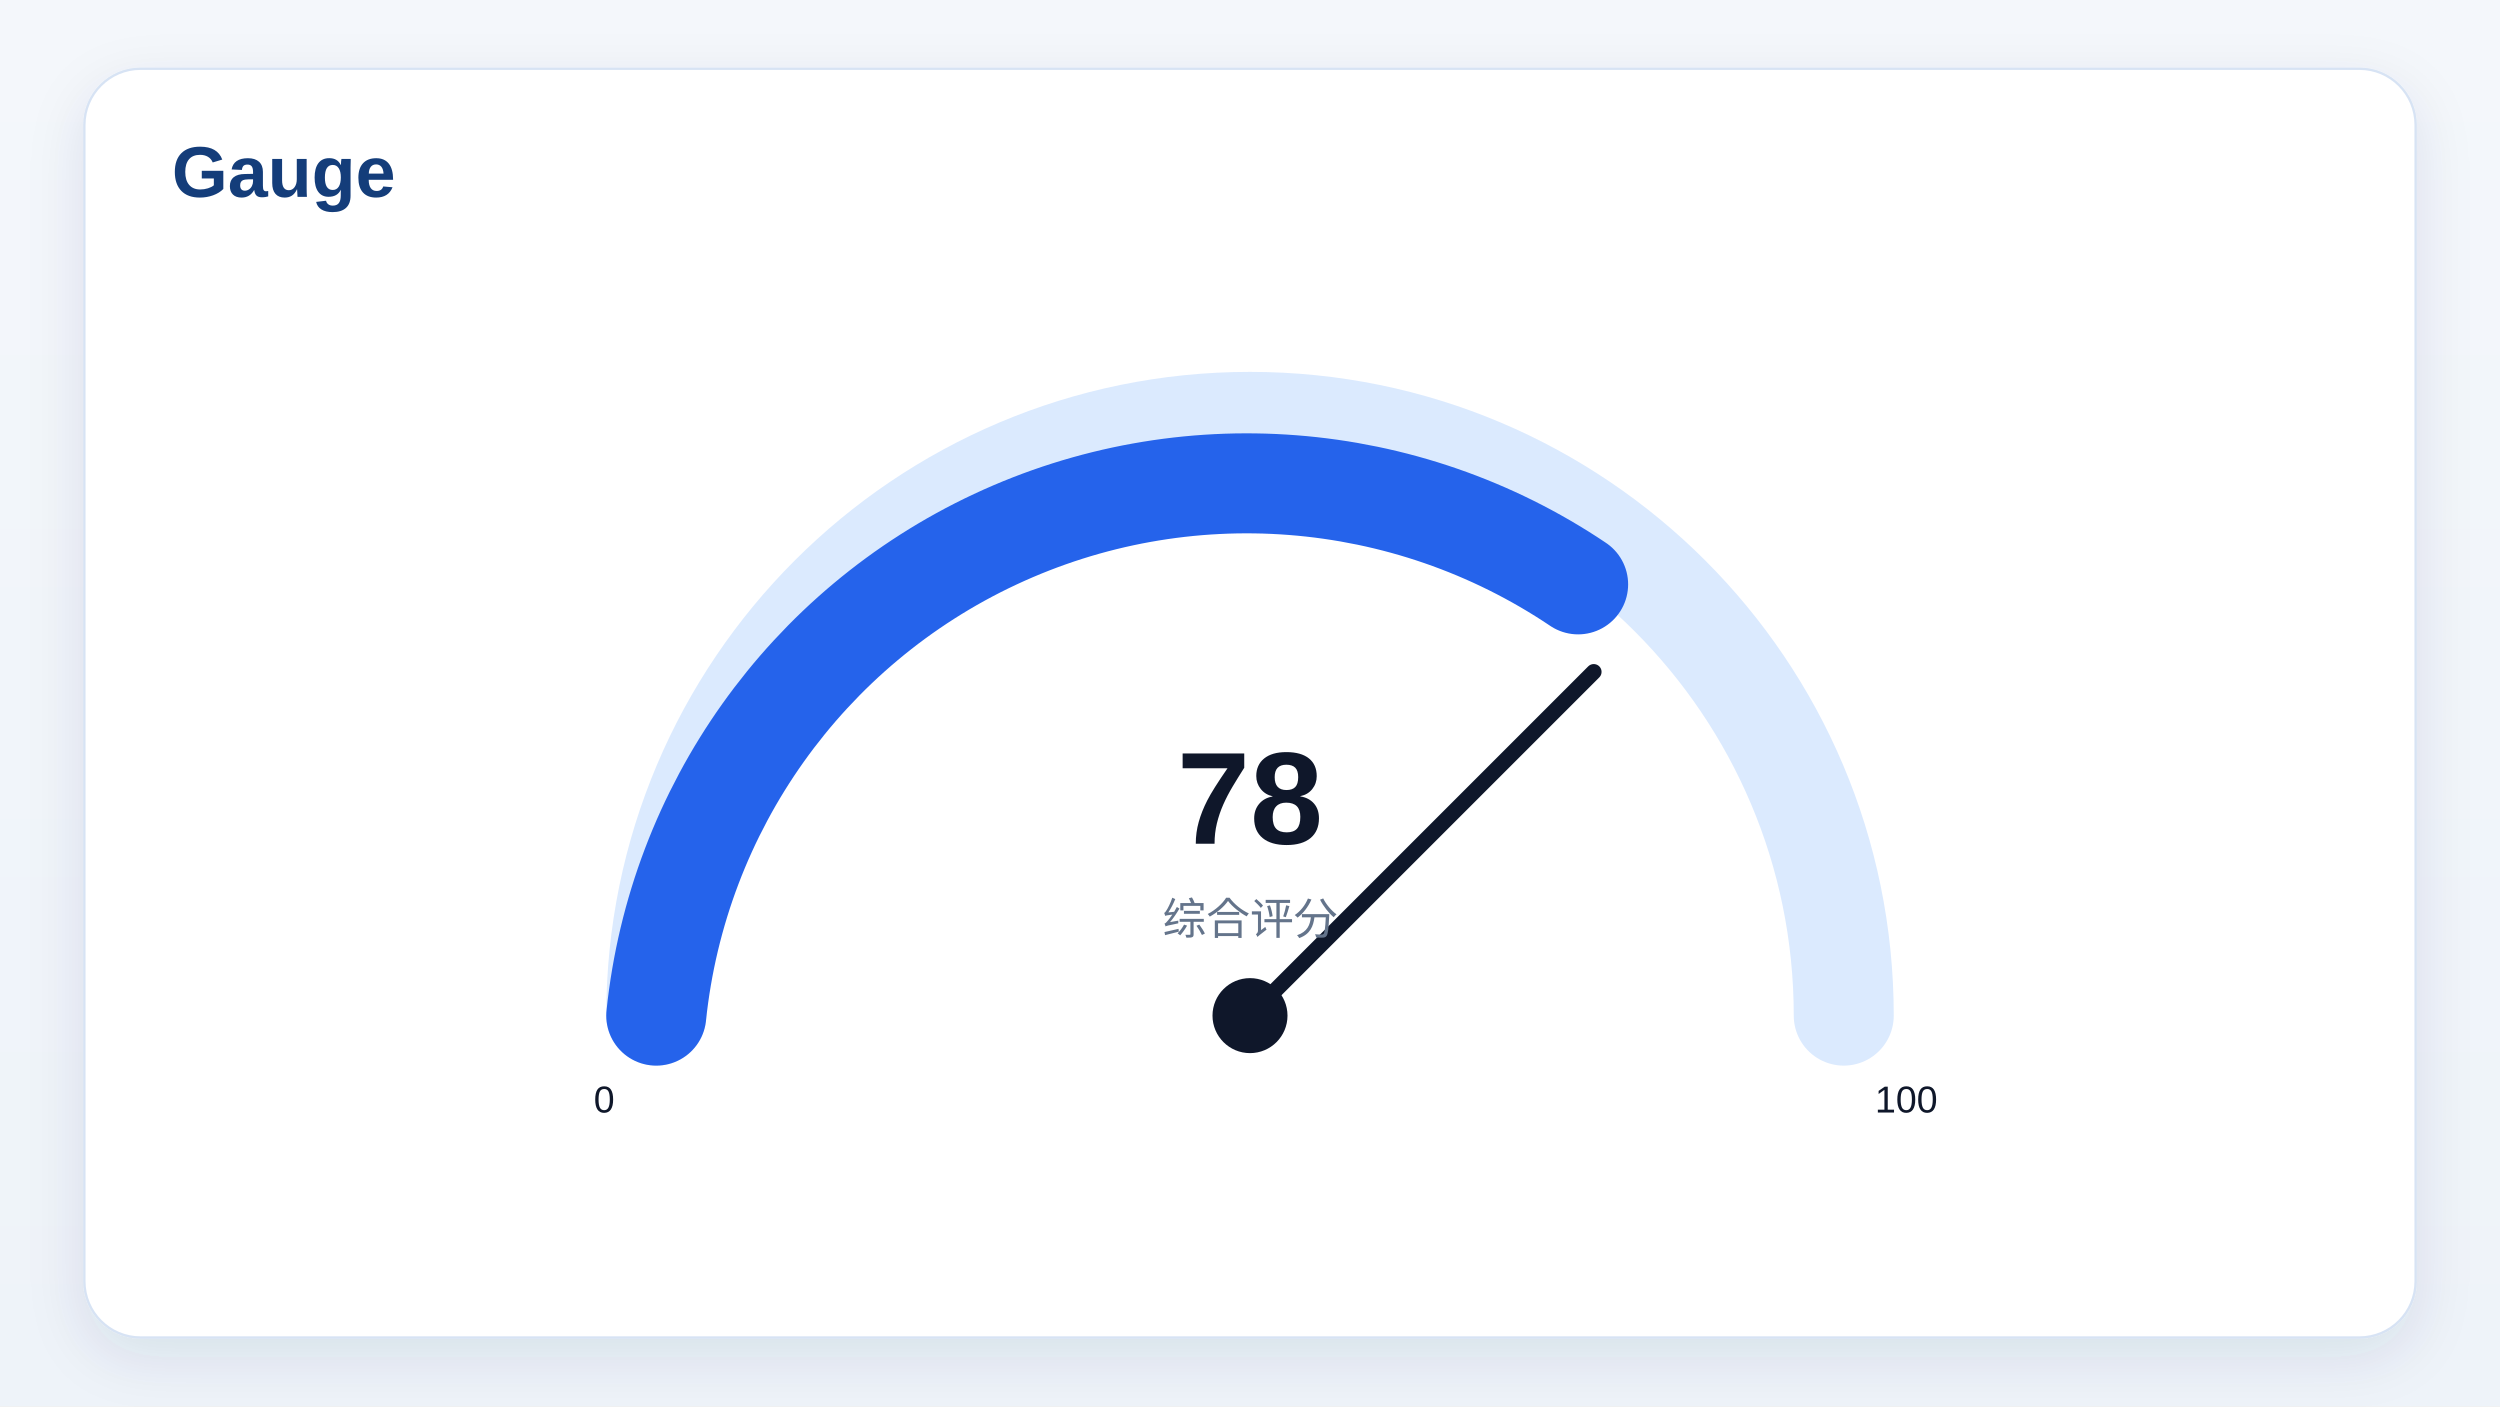
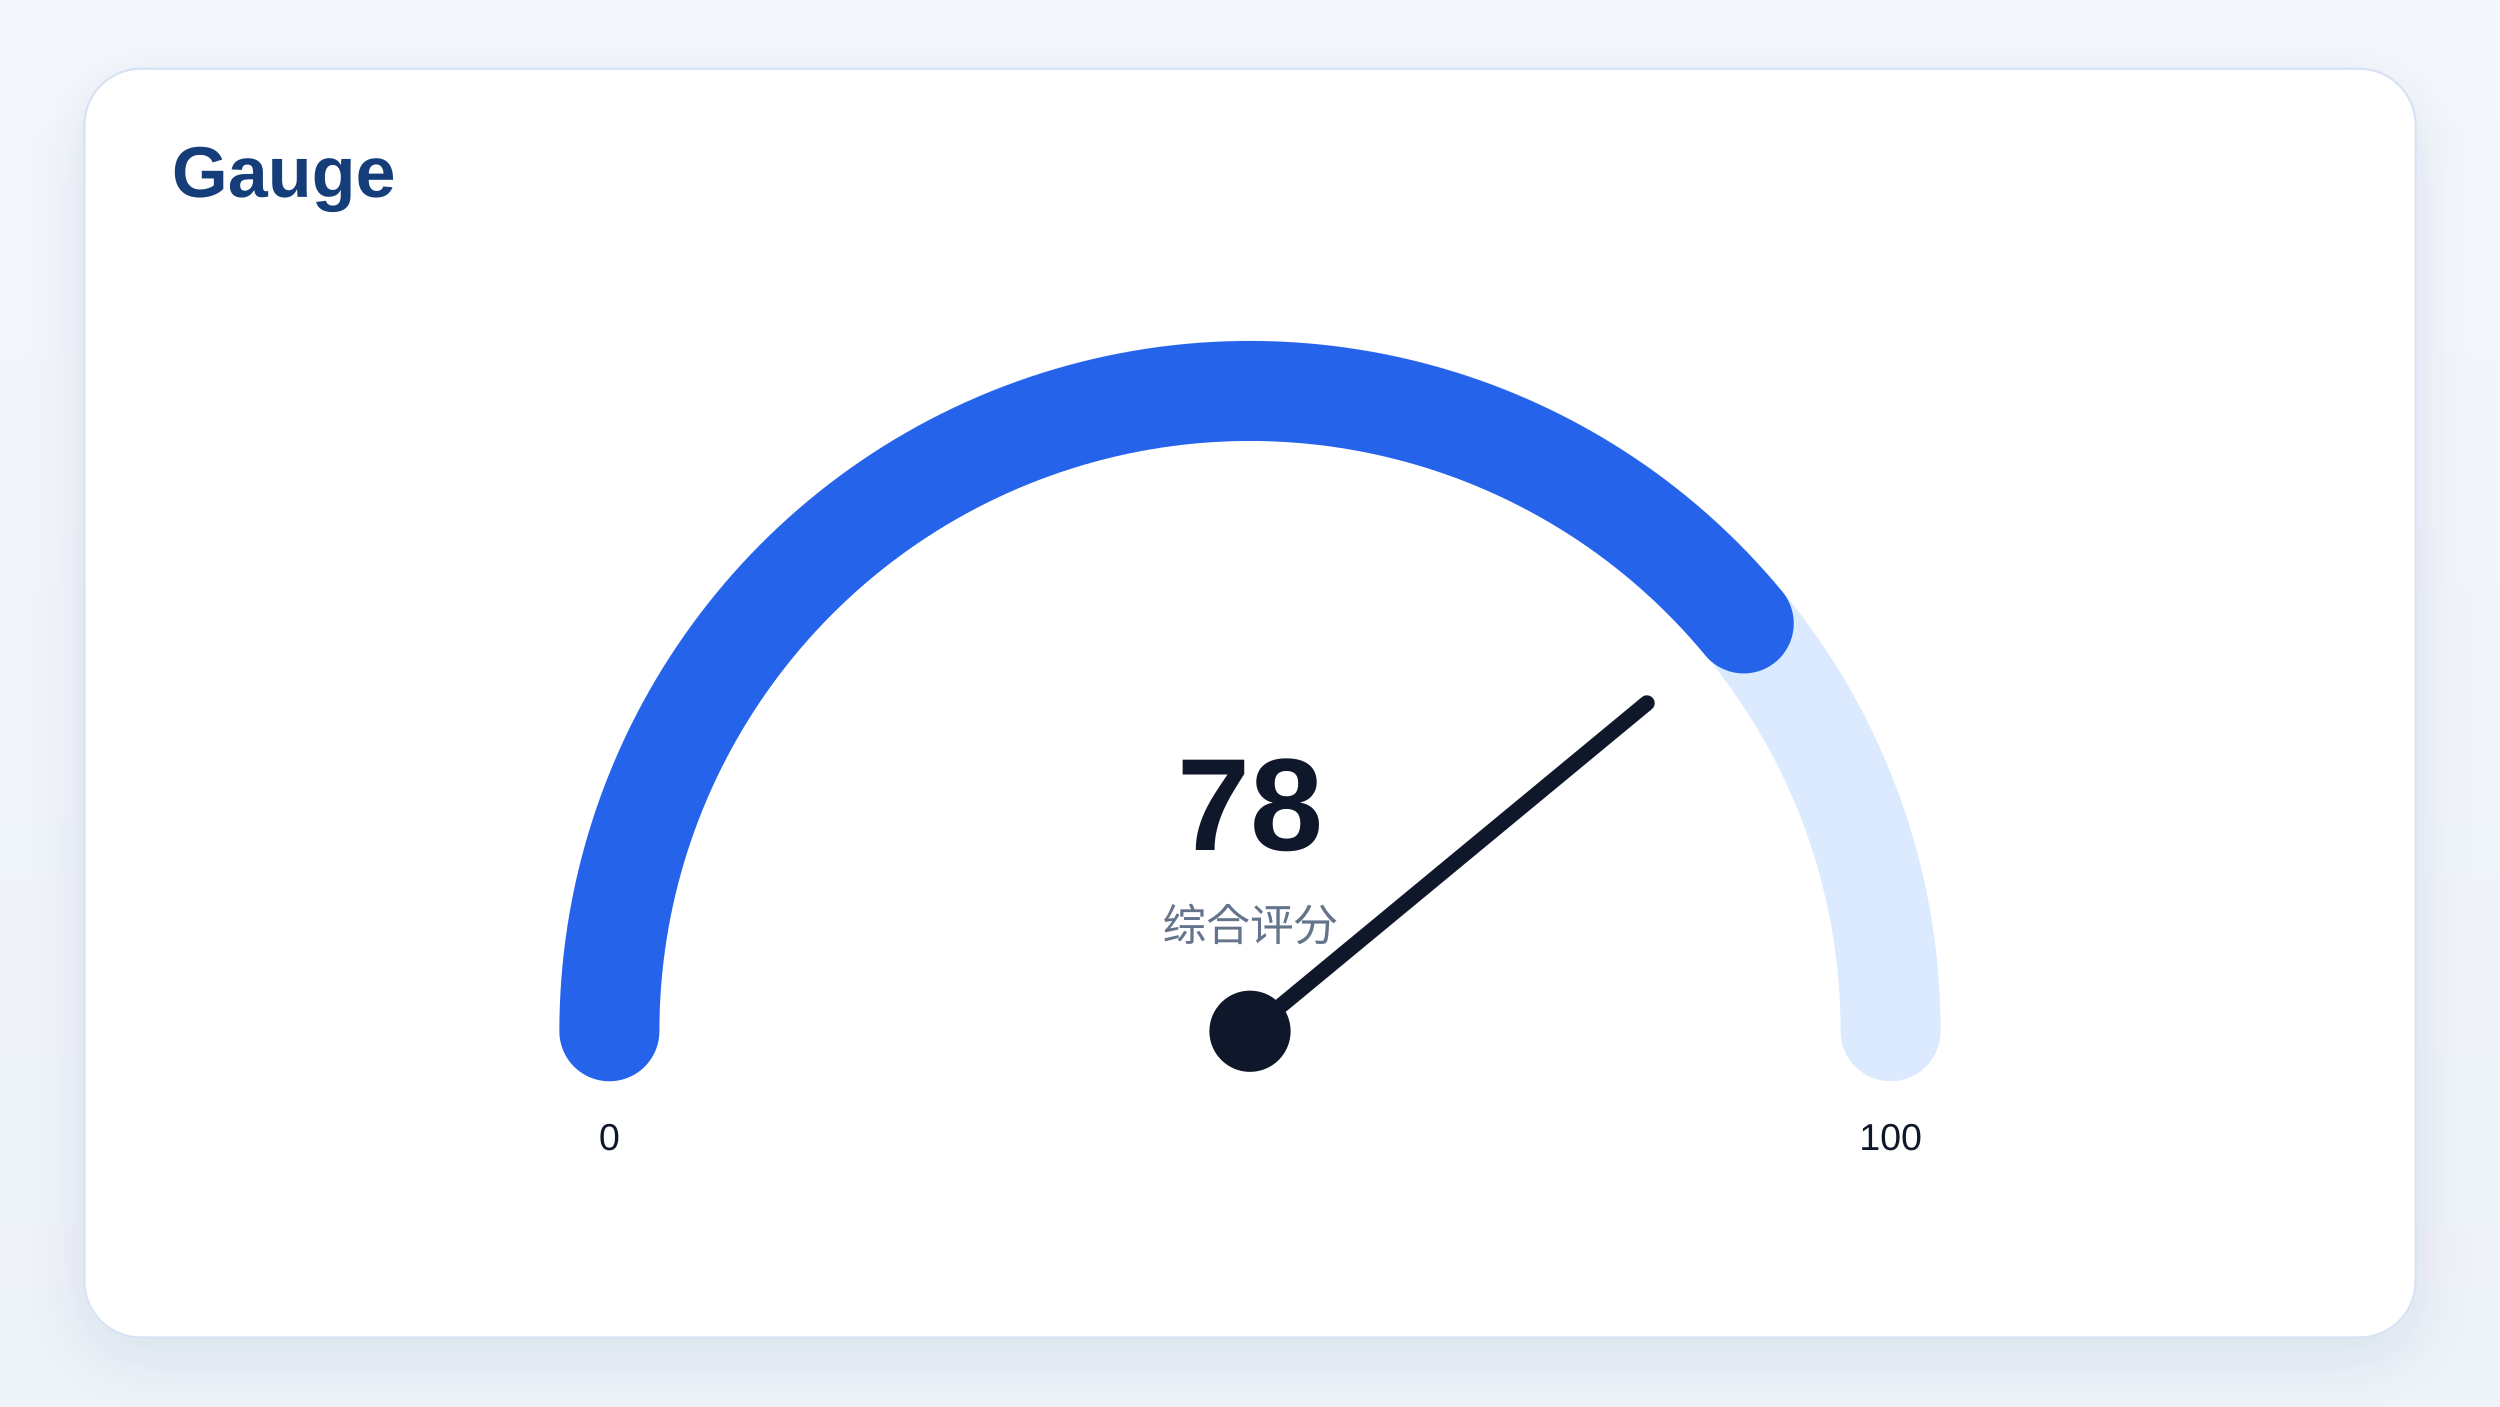
<svg xmlns="http://www.w3.org/2000/svg" width="1600" height="900" viewBox="0 0 1600 900">
  <defs>
    <linearGradient id="pageBg" x1="0" y1="0" x2="0" y2="1">
      <stop offset="0%" stop-color="#f4f7fb" />
      <stop offset="100%" stop-color="#eef3f9" />
    </linearGradient>
    <filter id="panelShadow" x="-10%" y="-10%" width="120%" height="120%">
      <feDropShadow dx="0" dy="12" stdDeviation="18" flood-color="#1e3a5f" flood-opacity="0.10" />
    </filter>
  </defs>
  <rect width="1600" height="900" fill="url(#pageBg)" />
  <rect x="54" y="44" width="1492" height="812" rx="36" fill="#ffffff" stroke="#d7e3f4" stroke-width="1.5" filter="url(#panelShadow)" />
  <text x="110" y="126" fill="#143d7a" font-size="46" font-family="Arial, sans-serif" font-weight="700">Gauge</text>
-   <path d="M420 650 A380 380 0 0 1 1180 650" fill="none" stroke="#dbeafe" stroke-width="64" stroke-linecap="round" />
-   <path d="M420 650 A380 380 0 0 1 1010 374" fill="none" stroke="#2563eb" stroke-width="64" stroke-linecap="round" />
-   <circle cx="800" cy="650" r="24" fill="#0f172a" />
-   <line x1="800" y1="650" x2="1020" y2="430" stroke="#0f172a" stroke-width="10" stroke-linecap="round" />
-   <text x="800" y="540" text-anchor="middle" fill="#0f172a" font-size="84" font-family="Arial, sans-serif" font-weight="700">78</text>
-   <text x="800" y="598" text-anchor="middle" fill="#64748b" font-size="28" font-family="Arial, sans-serif">综合评分</text>
-   <text x="380" y="712" fill="#0f172a" font-size="24" font-family="Arial, sans-serif">0</text>
-   <text x="1200" y="712" fill="#0f172a" font-size="24" font-family="Arial, sans-serif">100</text>
+   <path d="M390 660 A410 410 0 0 1 1210 660" fill="none" stroke="#dbeafe" stroke-width="64" stroke-linecap="round" />
+   <path d="M390 660 A410 410 0 0 1 1116 399" fill="none" stroke="#2563eb" stroke-width="64" stroke-linecap="round" />
+   <circle cx="800" cy="660" r="26" fill="#0f172a" />
+   <line x1="800" y1="660" x2="1054" y2="450" stroke="#0f172a" stroke-width="10" stroke-linecap="round" />
+   <text x="800" y="544" text-anchor="middle" fill="#0f172a" font-size="84" font-family="Arial, sans-serif" font-weight="700">78</text>
+   <text x="800" y="602" text-anchor="middle" fill="#64748b" font-size="28" font-family="Arial, sans-serif">综合评分</text>
+   <text x="390" y="736" text-anchor="middle" fill="#0f172a" font-size="24" font-family="Arial, sans-serif">0</text>
+   <text x="1210" y="736" text-anchor="middle" fill="#0f172a" font-size="24" font-family="Arial, sans-serif">100</text>
</svg>
